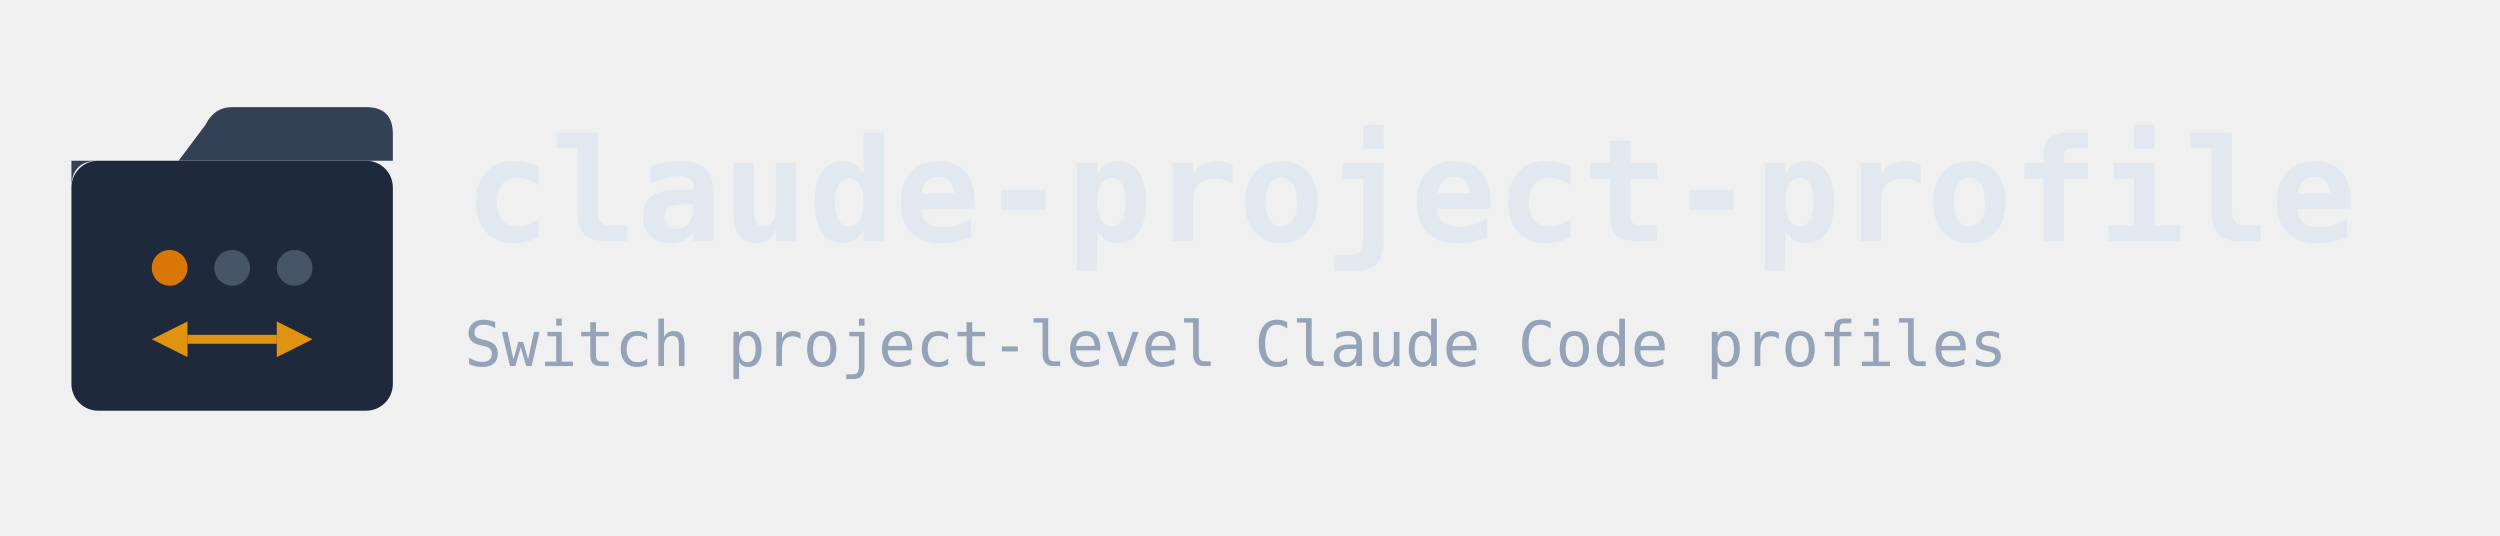
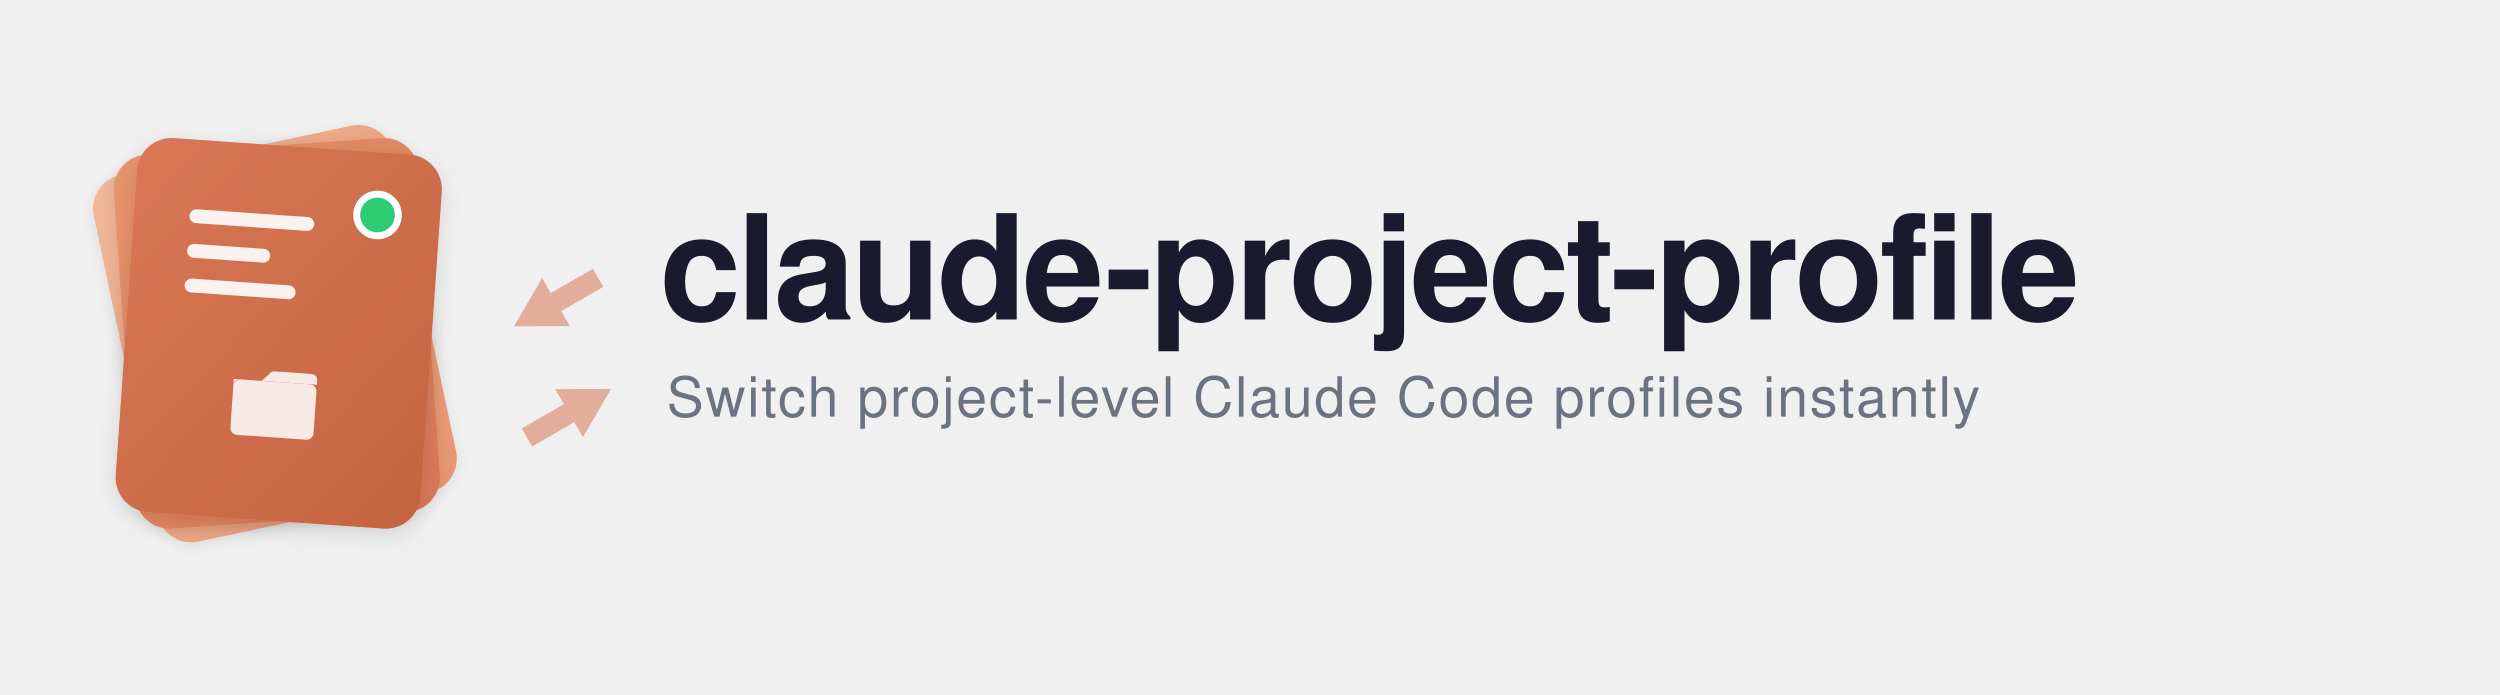
- <svg xmlns="http://www.w3.org/2000/svg" viewBox="0 0 560 120">
+ <svg xmlns="http://www.w3.org/2000/svg" viewBox="0 0 720 200">
  <defs>
-     <linearGradient id="accent" x1="0%" y1="0%" x2="100%" y2="0%">
-       <stop offset="0%" style="stop-color:#D97706" />
-       <stop offset="100%" style="stop-color:#F59E0B" />
+     <linearGradient id="card1" x1="0%" y1="0%" x2="100%" y2="100%">
+       <stop offset="0%" style="stop-color:#D97757;stop-opacity:1" />
+       <stop offset="100%" style="stop-color:#C4643F;stop-opacity:1" />
    </linearGradient>
+     <linearGradient id="card2" x1="0%" y1="0%" x2="100%" y2="100%">
+       <stop offset="0%" style="stop-color:#E8956F;stop-opacity:1" />
+       <stop offset="100%" style="stop-color:#D97757;stop-opacity:1" />
+     </linearGradient>
+     <linearGradient id="card3" x1="0%" y1="0%" x2="100%" y2="100%">
+       <stop offset="0%" style="stop-color:#F0B89A;stop-opacity:1" />
+       <stop offset="100%" style="stop-color:#E8956F;stop-opacity:1" />
+     </linearGradient>
+     <filter id="shadow1" x="-5%" y="-5%" width="115%" height="120%">
+       <feDropShadow dx="0" dy="2" stdDeviation="3" flood-color="#000" flood-opacity="0.12" />
+     </filter>
+     <filter id="shadow2" x="-5%" y="-5%" width="115%" height="120%">
+       <feDropShadow dx="0" dy="1" stdDeviation="2" flood-color="#000" flood-opacity="0.08" />
+     </filter>
  </defs>
-   <g transform="translate(16, 20)">
-     <rect x="0" y="16" width="72" height="56" rx="6" fill="#1E293B" />
-     <path d="M0 22 Q0 16 6 16 H24 L30 8 Q32 4 36 4 H66 Q72 4 72 10 V16 H0 Z" fill="#334155" />
-     <circle cx="22" cy="40" r="4" fill="#D97706" />
-     <circle cx="36" cy="40" r="4" fill="#475569" />
-     <circle cx="50" cy="40" r="4" fill="#475569" />
-     <path d="M18 56 L26 52 L26 60 Z" fill="#F59E0B" opacity="0.9" />
-     <path d="M54 56 L46 52 L46 60 Z" fill="#F59E0B" opacity="0.9" />
-     <line x1="26" y1="56" x2="46" y2="56" stroke="#F59E0B" stroke-width="2" opacity="0.9" />
+   <g transform="translate(80, 100)" filter="url(#shadow2)">
+     <rect x="-44" y="-58" width="88" height="108" rx="10" ry="10" fill="url(#card3)" transform="rotate(-12)" />
+     <g transform="rotate(-12)" opacity="0.5">
+       <rect x="-28" y="-38" width="32" height="4" rx="2" fill="#fff" />
+       <rect x="-28" y="-28" width="24" height="4" rx="2" fill="#fff" />
+       <rect x="-28" y="-18" width="36" height="4" rx="2" fill="#fff" />
+     </g>
  </g>
-   <text x="104" y="54" font-family="ui-monospace, 'Cascadia Code', 'Fira Code', Menlo, monospace" font-size="32" font-weight="700" fill="#E2E8F0">claude-project-profile</text>
-   <text x="104" y="82" font-family="ui-monospace, 'Cascadia Code', 'Fira Code', Menlo, monospace" font-size="14" fill="#94A3B8">Switch project-level Claude Code profiles</text>
+   <g transform="translate(80, 100)" filter="url(#shadow2)">
+     <rect x="-44" y="-58" width="88" height="108" rx="10" ry="10" fill="url(#card2)" transform="rotate(-4)" />
+     <g transform="rotate(-4)" opacity="0.6">
+       <rect x="-28" y="-38" width="28" height="4" rx="2" fill="#fff" />
+       <rect x="-28" y="-28" width="36" height="4" rx="2" fill="#fff" />
+       <rect x="-28" y="-18" width="20" height="4" rx="2" fill="#fff" />
+     </g>
+   </g>
+   <g transform="translate(80, 100)" filter="url(#shadow1)">
+     <rect x="-44" y="-58" width="88" height="108" rx="10" ry="10" fill="url(#card1)" transform="rotate(4)" />
+     <g transform="rotate(4)">
+       <rect x="-28" y="-38" width="36" height="4" rx="2" fill="#fff" opacity="0.9" />
+       <rect x="-28" y="-28" width="24" height="4" rx="2" fill="#fff" opacity="0.9" />
+       <rect x="-28" y="-18" width="32" height="4" rx="2" fill="#fff" opacity="0.9" />
+       <circle cx="26" cy="-40" r="6" fill="#2ECC71" stroke="#fff" stroke-width="2" />
+       <g transform="translate(-12, 6)" opacity="0.85">
+         <rect x="0" y="4" width="24" height="16" rx="2" fill="#fff" />
+         <path d="M0 6 Q0 4 2 4 H8 L10 2 Q10.5 1 11.5 1 H22 Q24 1 24 3 V4 H0 Z" fill="#fff" />
+       </g>
+     </g>
+   </g>
+   <g transform="translate(148, 94)" opacity="0.55">
+     <path d="M0,0 L14,-8 L14,-3 L28,-3 L28,3 L14,3 L14,8 Z" fill="#D97757" transform="rotate(-30)" />
+     <path d="M0,0 L-14,8 L-14,3 L-28,3 L-28,-3 L-14,-3 L-14,-8 Z" fill="#D97757" transform="translate(28, 18) rotate(-30)" />
+   </g>
+   <text x="190" y="92" font-family="-apple-system, BlinkMacSystemFont, 'Segoe UI', Helvetica, Arial, sans-serif" font-size="42" font-weight="700" fill="#1a1a2e" letter-spacing="-1">
+     claude-project-profile
+   </text>
+   <text x="192" y="120" font-family="-apple-system, BlinkMacSystemFont, 'Segoe UI', Helvetica, Arial, sans-serif" font-size="16" fill="#6b7280" letter-spacing="0.5">
+     Switch project-level Claude Code profiles instantly
+   </text>
</svg>
